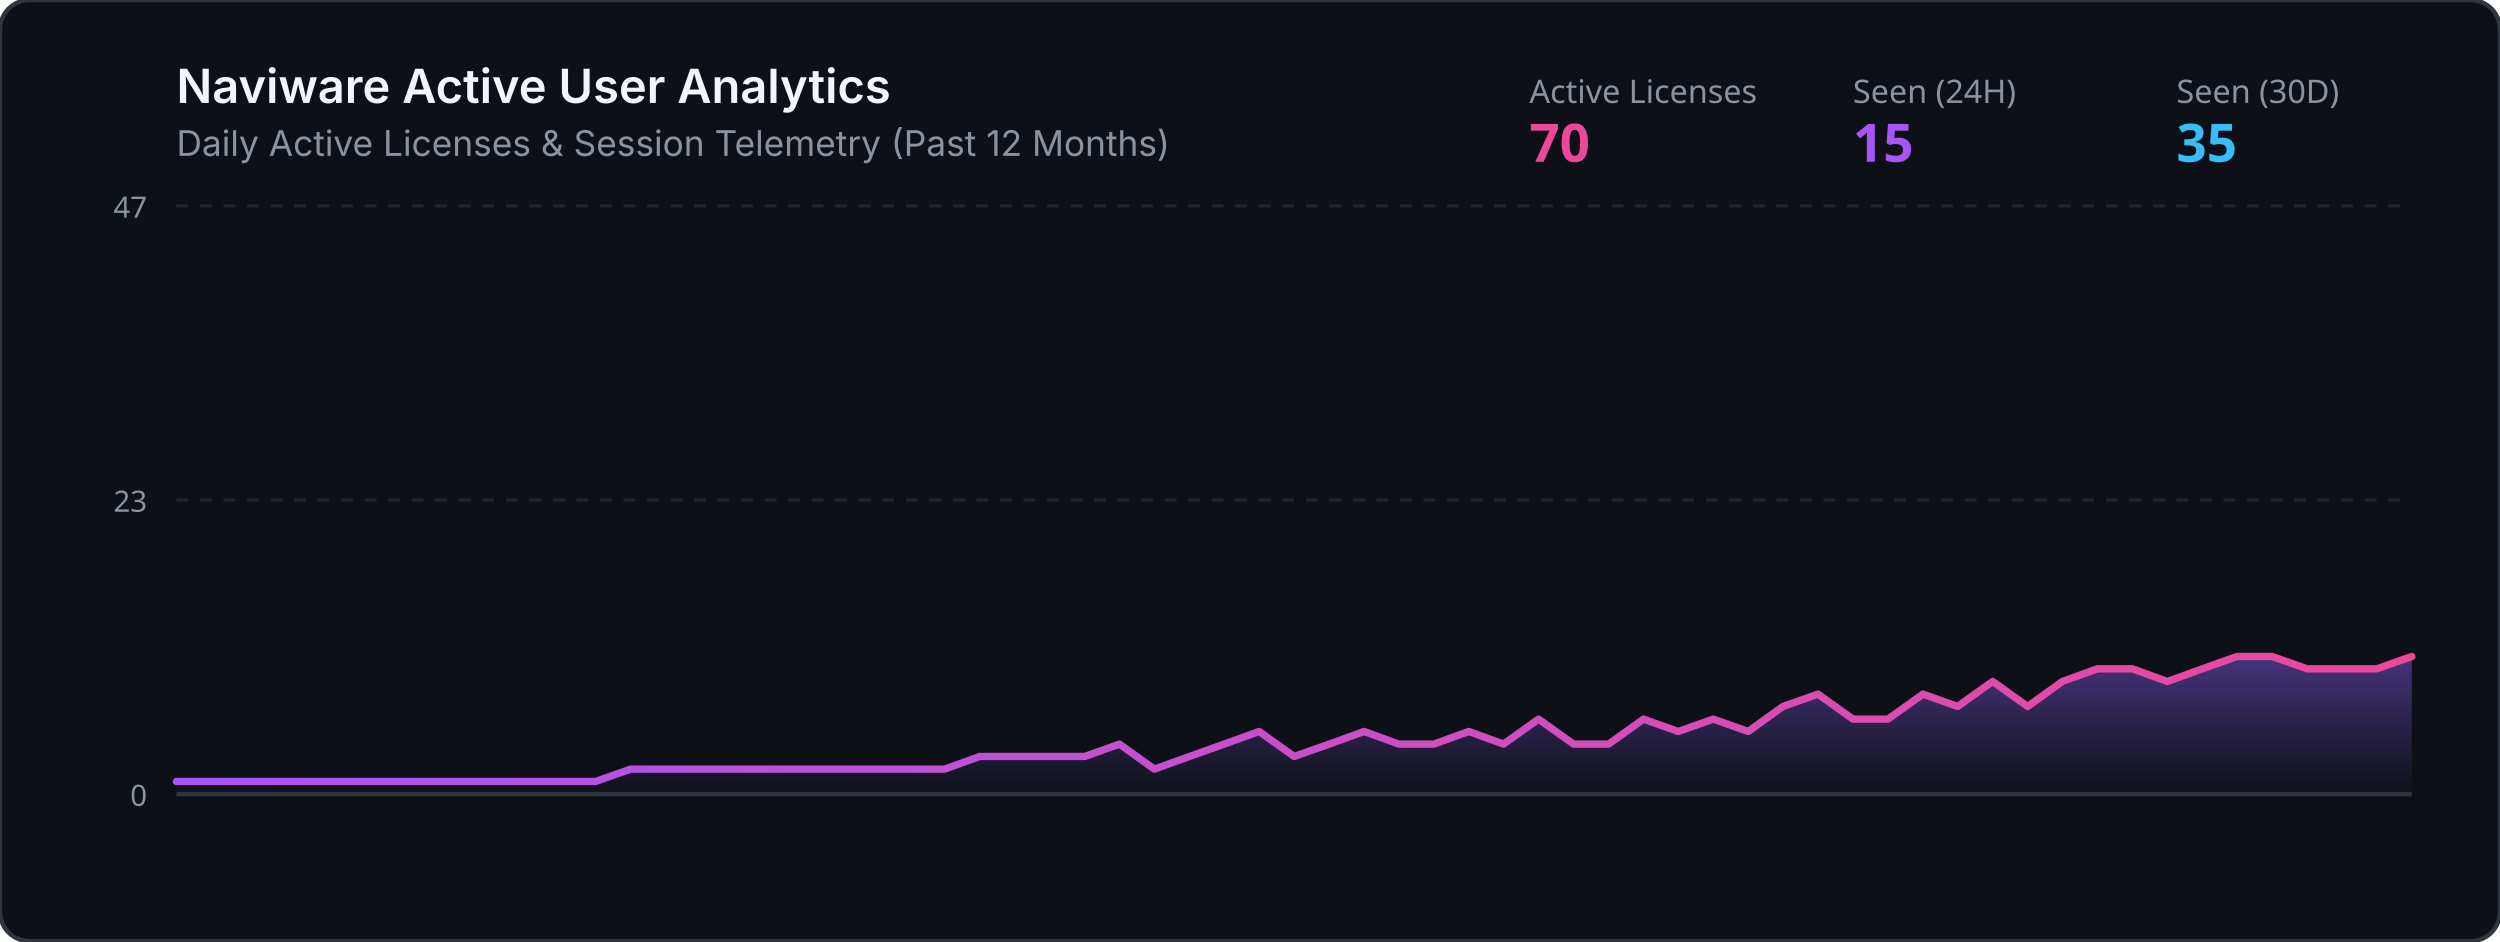
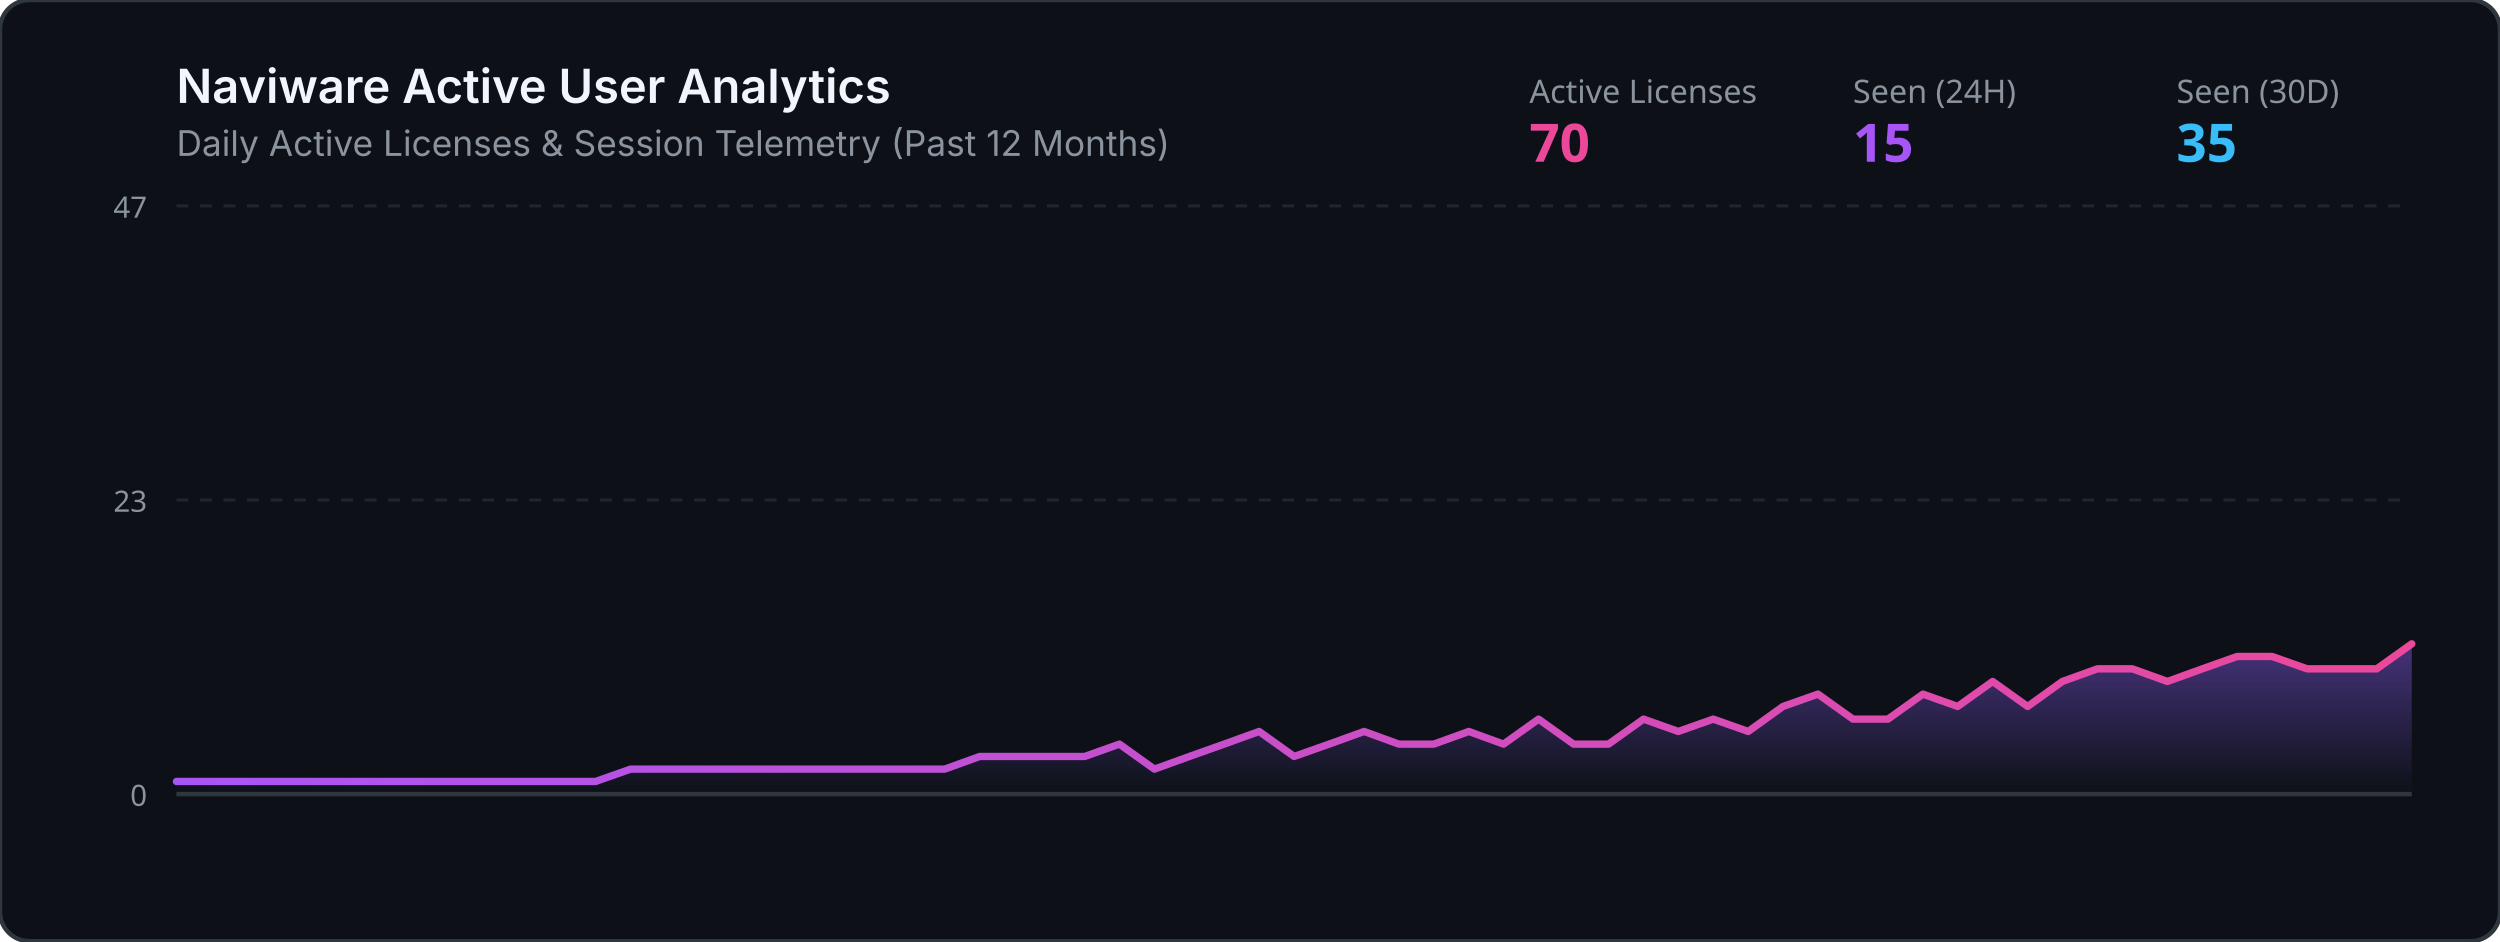
<svg xmlns="http://www.w3.org/2000/svg" viewBox="0 0 850 320" width="100%" height="320">
  <defs>
    <linearGradient id="grad" x1="0%" y1="0%" x2="0%" y2="100%">
      <stop offset="0%" stop-color="#8b5cf6" stop-opacity="0.45" />
      <stop offset="100%" stop-color="#8b5cf6" stop-opacity="0.0" />
    </linearGradient>
    <linearGradient id="lineGrad" x1="0%" y1="0%" x2="100%" y2="0%">
      <stop offset="0%" stop-color="#a855f7" />
      <stop offset="100%" stop-color="#ec4899" />
    </linearGradient>
  </defs>
  <rect width="850" height="320" rx="10" fill="#0d1117" stroke="#30363d" stroke-width="1.5" />
  <text x="60" y="35" fill="#f0f6fc" font-family="-apple-system,BlinkMacSystemFont,Segoe UI,sans-serif" font-size="16" font-weight="600">Naviware Active User Analytics</text>
  <text x="60" y="53" fill="#8b949e" font-family="-apple-system,BlinkMacSystemFont,Segoe UI,sans-serif" font-size="12">Daily Active Licenses &amp; Session Telemetry (Past 12 Months)</text>
  <text x="520" y="35" fill="#8b949e" font-family="sans-serif" font-size="11">Active Licenses</text>
  <text x="520" y="55" fill="#ec4899" font-family="sans-serif" font-size="18" font-weight="bold">70</text>
  <text x="630" y="35" fill="#8b949e" font-family="sans-serif" font-size="11">Seen (24H)</text>
  <text x="630" y="55" fill="#a855f7" font-family="sans-serif" font-size="18" font-weight="bold">15</text>
  <text x="740" y="35" fill="#8b949e" font-family="sans-serif" font-size="11">Seen (30D)</text>
  <text x="740" y="55" fill="#38bdf8" font-family="sans-serif" font-size="18" font-weight="bold">35</text>
  <line x1="60" y1="70" x2="820" y2="70" stroke="#21262d" stroke-width="1" stroke-dasharray="4" />
  <line x1="60" y1="170.0" x2="820" y2="170.0" stroke="#21262d" stroke-width="1" stroke-dasharray="4" />
  <line x1="60" y1="270" x2="820" y2="270" stroke="#30363d" stroke-width="1.5" />
  <text x="50" y="74" fill="#8b949e" font-family="sans-serif" font-size="10" text-anchor="end">47</text>
  <text x="50" y="174.0" fill="#8b949e" font-family="sans-serif" font-size="10" text-anchor="end">23</text>
  <text x="50" y="274" fill="#8b949e" font-family="sans-serif" font-size="10" text-anchor="end">0</text>
-   <polygon points="60,270 60.0,265.7 71.9,265.7 83.8,265.7 95.6,265.7 107.5,265.7 119.4,265.7 131.2,265.7 143.1,265.7 155.0,265.7 166.9,265.7 178.8,265.7 190.6,265.7 202.5,265.7 214.4,261.5 226.2,261.5 238.1,261.5 250.0,261.5 261.9,261.5 273.8,261.5 285.6,261.5 297.5,261.5 309.4,261.5 321.2,261.5 333.1,257.2 345.0,257.2 356.9,257.2 368.8,257.2 380.6,253.0 392.5,261.5 404.4,257.2 416.2,253.0 428.1,248.7 440.0,257.2 451.9,253.0 463.8,248.7 475.6,253.0 487.5,253.0 499.4,248.7 511.2,253.0 523.1,244.5 535.0,253.0 546.9,253.0 558.8,244.5 570.6,248.7 582.5,244.5 594.4,248.7 606.2,240.2 618.1,236.0 630.0,244.5 641.9,244.5 653.8,236.0 665.6,240.2 677.5,231.7 689.4,240.2 701.2,231.7 713.1,227.4 725.0,227.4 736.9,231.7 748.8,227.4 760.6,223.2 772.5,223.2 784.4,227.4 796.2,227.4 808.1,227.4 820.0,223.2 820,270" fill="url(#grad)" />
-   <polyline points="60.0,265.7 71.9,265.7 83.8,265.7 95.6,265.7 107.5,265.7 119.4,265.7 131.2,265.7 143.1,265.7 155.0,265.7 166.9,265.7 178.8,265.7 190.6,265.7 202.5,265.7 214.4,261.5 226.2,261.5 238.1,261.5 250.0,261.5 261.9,261.5 273.8,261.5 285.6,261.5 297.5,261.5 309.4,261.5 321.2,261.5 333.1,257.2 345.0,257.2 356.9,257.2 368.8,257.2 380.6,253.0 392.5,261.5 404.4,257.2 416.2,253.0 428.1,248.7 440.0,257.2 451.9,253.0 463.8,248.7 475.6,253.0 487.5,253.0 499.4,248.7 511.2,253.0 523.1,244.5 535.0,253.0 546.9,253.0 558.8,244.5 570.6,248.7 582.5,244.5 594.4,248.7 606.2,240.2 618.1,236.0 630.0,244.5 641.9,244.5 653.8,236.0 665.6,240.2 677.5,231.7 689.4,240.2 701.2,231.7 713.1,227.4 725.0,227.4 736.9,231.7 748.8,227.4 760.6,223.2 772.5,223.2 784.4,227.4 796.2,227.4 808.1,227.4 820.0,223.2" fill="none" stroke="url(#lineGrad)" stroke-width="2.5" stroke-linecap="round" stroke-linejoin="round" />
+   <polygon points="60,270 60.0,265.7 71.9,265.7 83.8,265.7 95.6,265.7 107.5,265.7 119.4,265.7 131.2,265.7 143.1,265.7 155.0,265.7 166.9,265.7 178.8,265.7 190.6,265.7 202.5,265.7 214.4,261.5 226.2,261.5 238.1,261.5 250.0,261.5 261.9,261.5 273.8,261.5 285.6,261.5 297.5,261.5 309.4,261.5 321.2,261.5 333.1,257.2 345.0,257.2 356.9,257.2 368.8,257.2 380.6,253.0 392.5,261.5 404.4,257.2 416.2,253.0 428.1,248.7 440.0,257.2 451.9,253.0 463.8,248.7 475.6,253.0 487.5,253.0 499.4,248.7 511.2,253.0 523.1,244.5 535.0,253.0 546.9,253.0 558.8,244.5 570.6,248.7 582.5,244.5 594.4,248.7 606.2,240.2 618.1,236.0 630.0,244.5 641.9,244.5 653.8,236.0 665.6,240.2 677.5,231.7 689.4,240.2 701.2,231.7 713.1,227.4 725.0,227.4 736.9,231.7 748.8,227.4 760.6,223.2 772.5,223.2 784.4,227.4 796.2,227.4 808.1,227.4 820.0,218.9 820,270" fill="url(#grad)" />
+   <polyline points="60.0,265.7 71.9,265.7 83.8,265.7 95.6,265.7 107.5,265.7 119.4,265.7 131.2,265.7 143.1,265.7 155.0,265.7 166.9,265.7 178.8,265.7 190.6,265.7 202.5,265.7 214.4,261.5 226.2,261.5 238.1,261.5 250.0,261.5 261.9,261.5 273.8,261.5 285.6,261.5 297.5,261.5 309.4,261.5 321.2,261.5 333.1,257.2 345.0,257.2 356.9,257.2 368.8,257.2 380.6,253.0 392.5,261.5 404.4,257.2 416.2,253.0 428.1,248.7 440.0,257.2 451.9,253.0 463.8,248.7 475.6,253.0 487.5,253.0 499.4,248.7 511.2,253.0 523.1,244.5 535.0,253.0 546.9,253.0 558.8,244.5 570.6,248.7 582.5,244.5 594.4,248.7 606.2,240.2 618.1,236.0 630.0,244.5 641.9,244.5 653.8,236.0 665.6,240.2 677.5,231.7 689.4,240.2 701.2,231.7 713.1,227.4 725.0,227.4 736.9,231.7 748.8,227.4 760.6,223.2 772.5,223.2 784.4,227.4 796.2,227.4 808.1,227.4 820.0,218.9" fill="none" stroke="url(#lineGrad)" stroke-width="2.5" stroke-linecap="round" stroke-linejoin="round" />
</svg>
